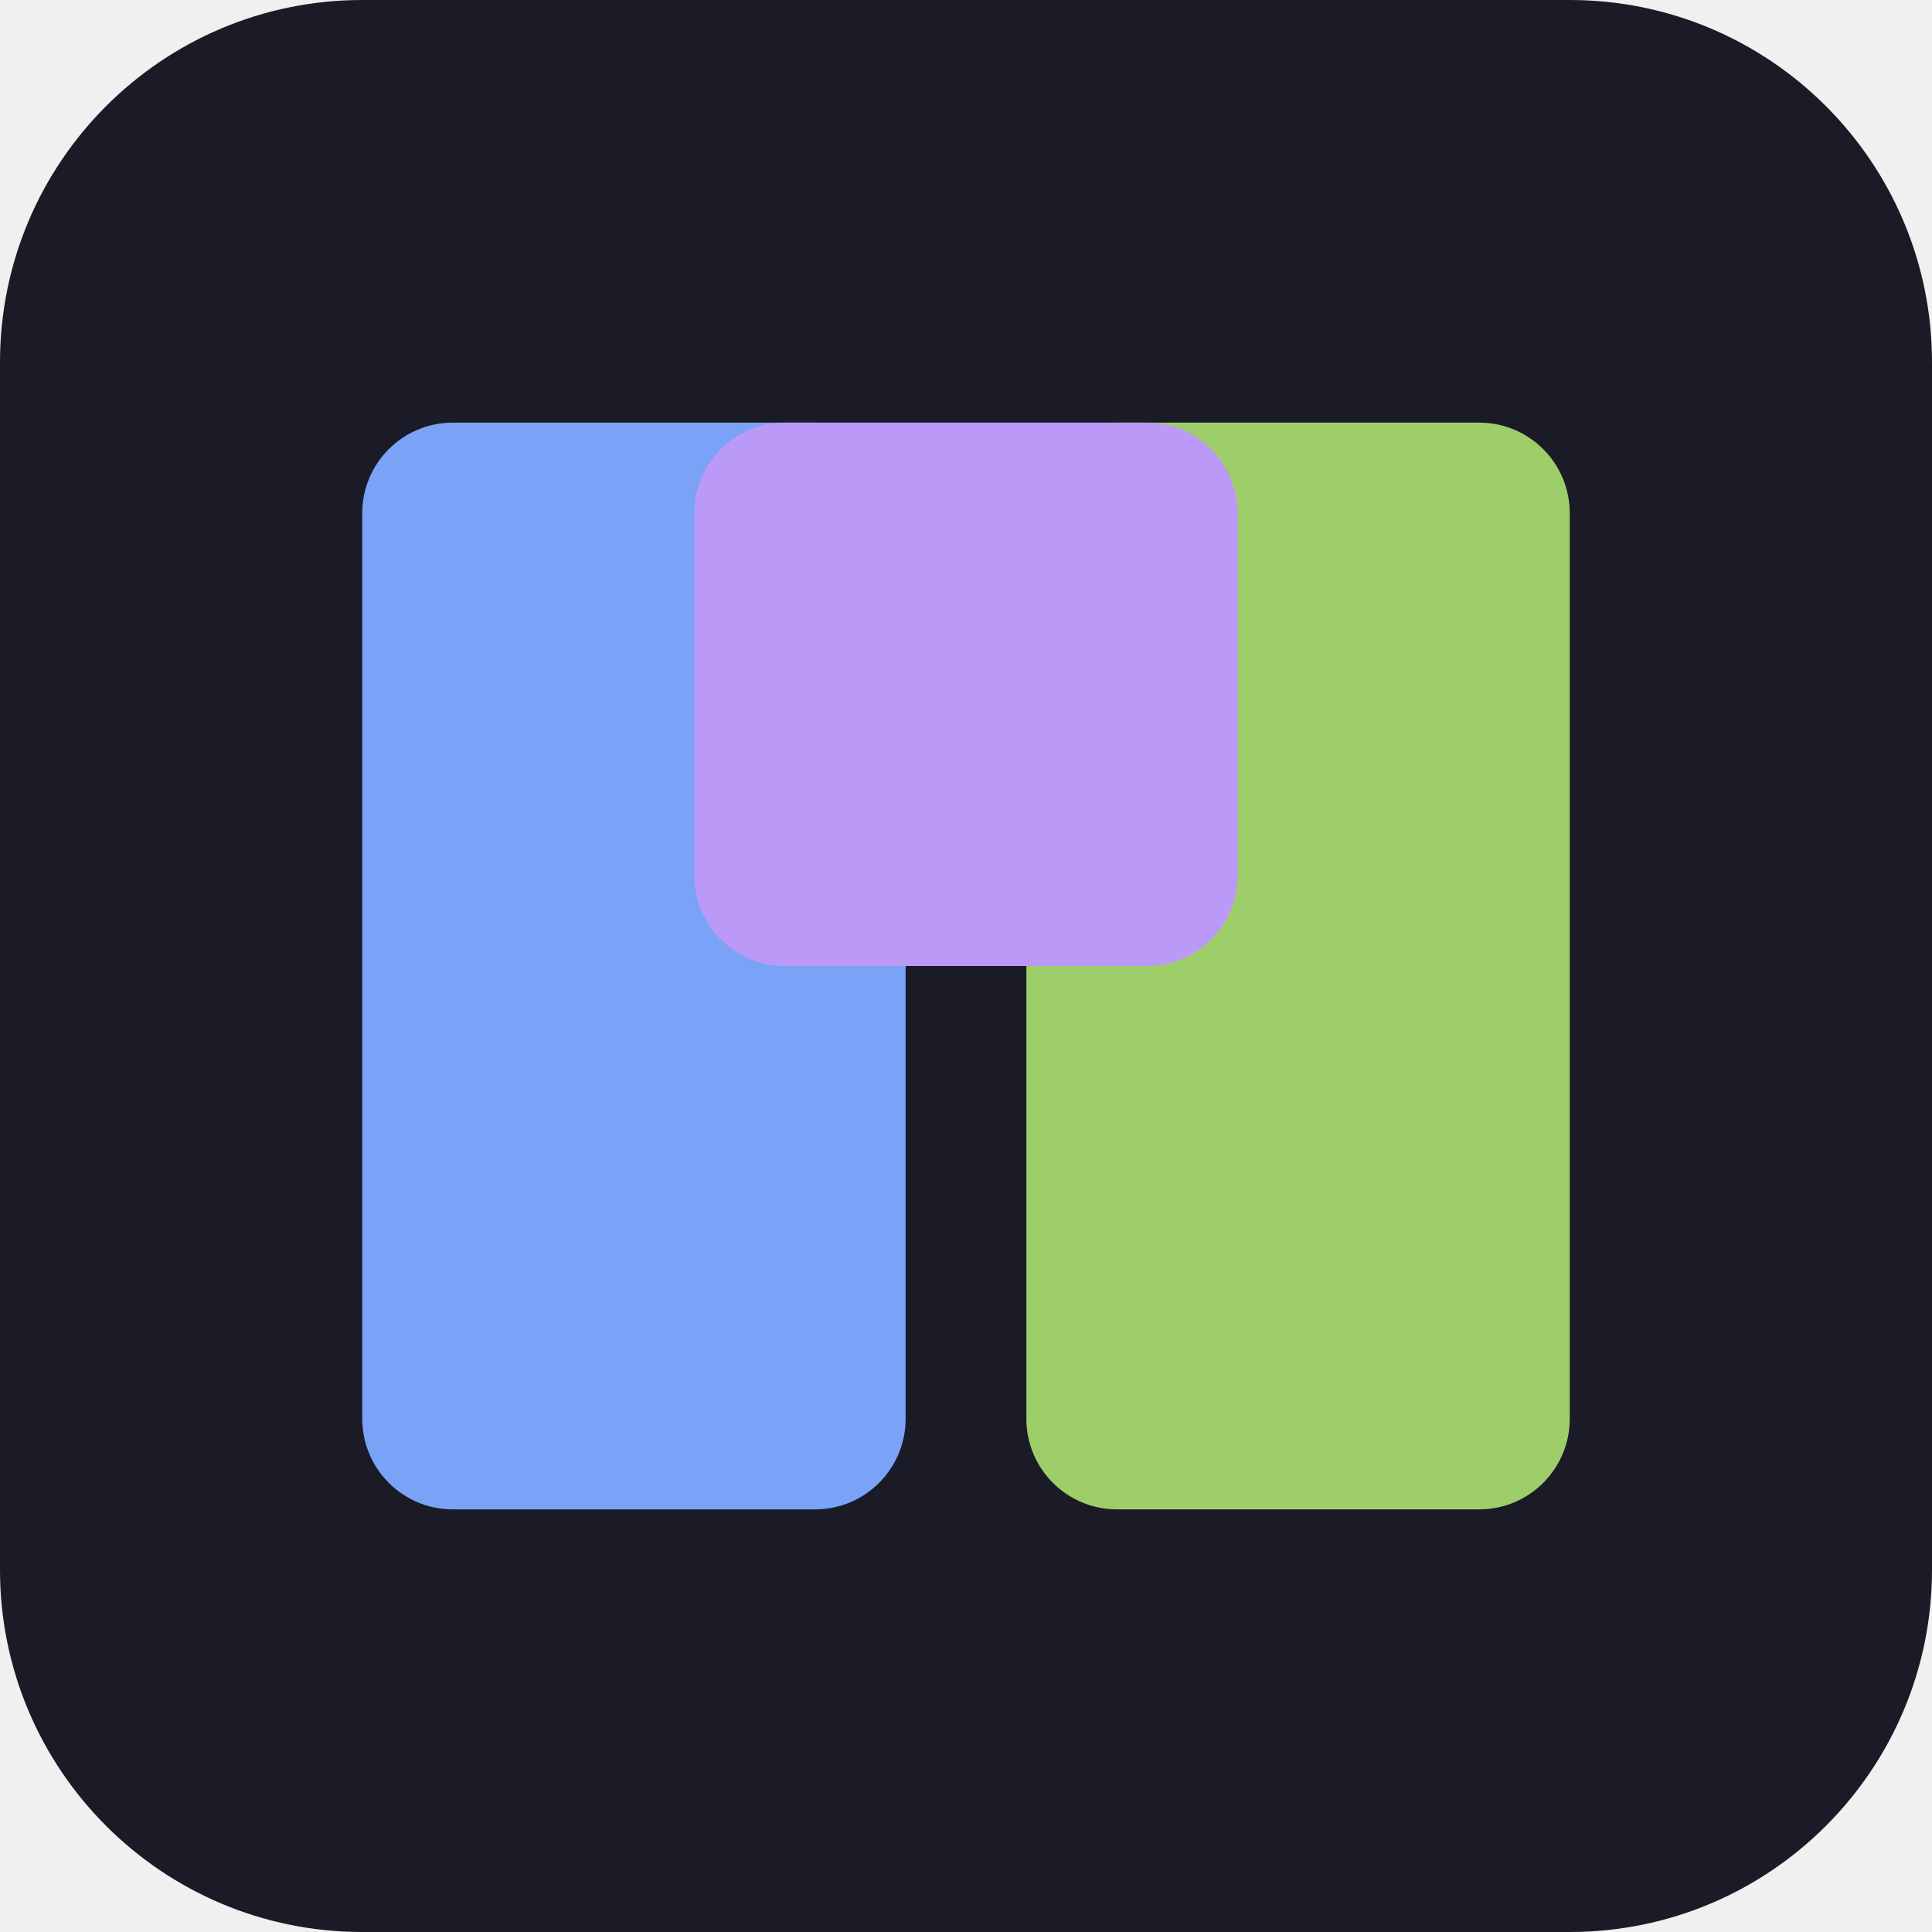
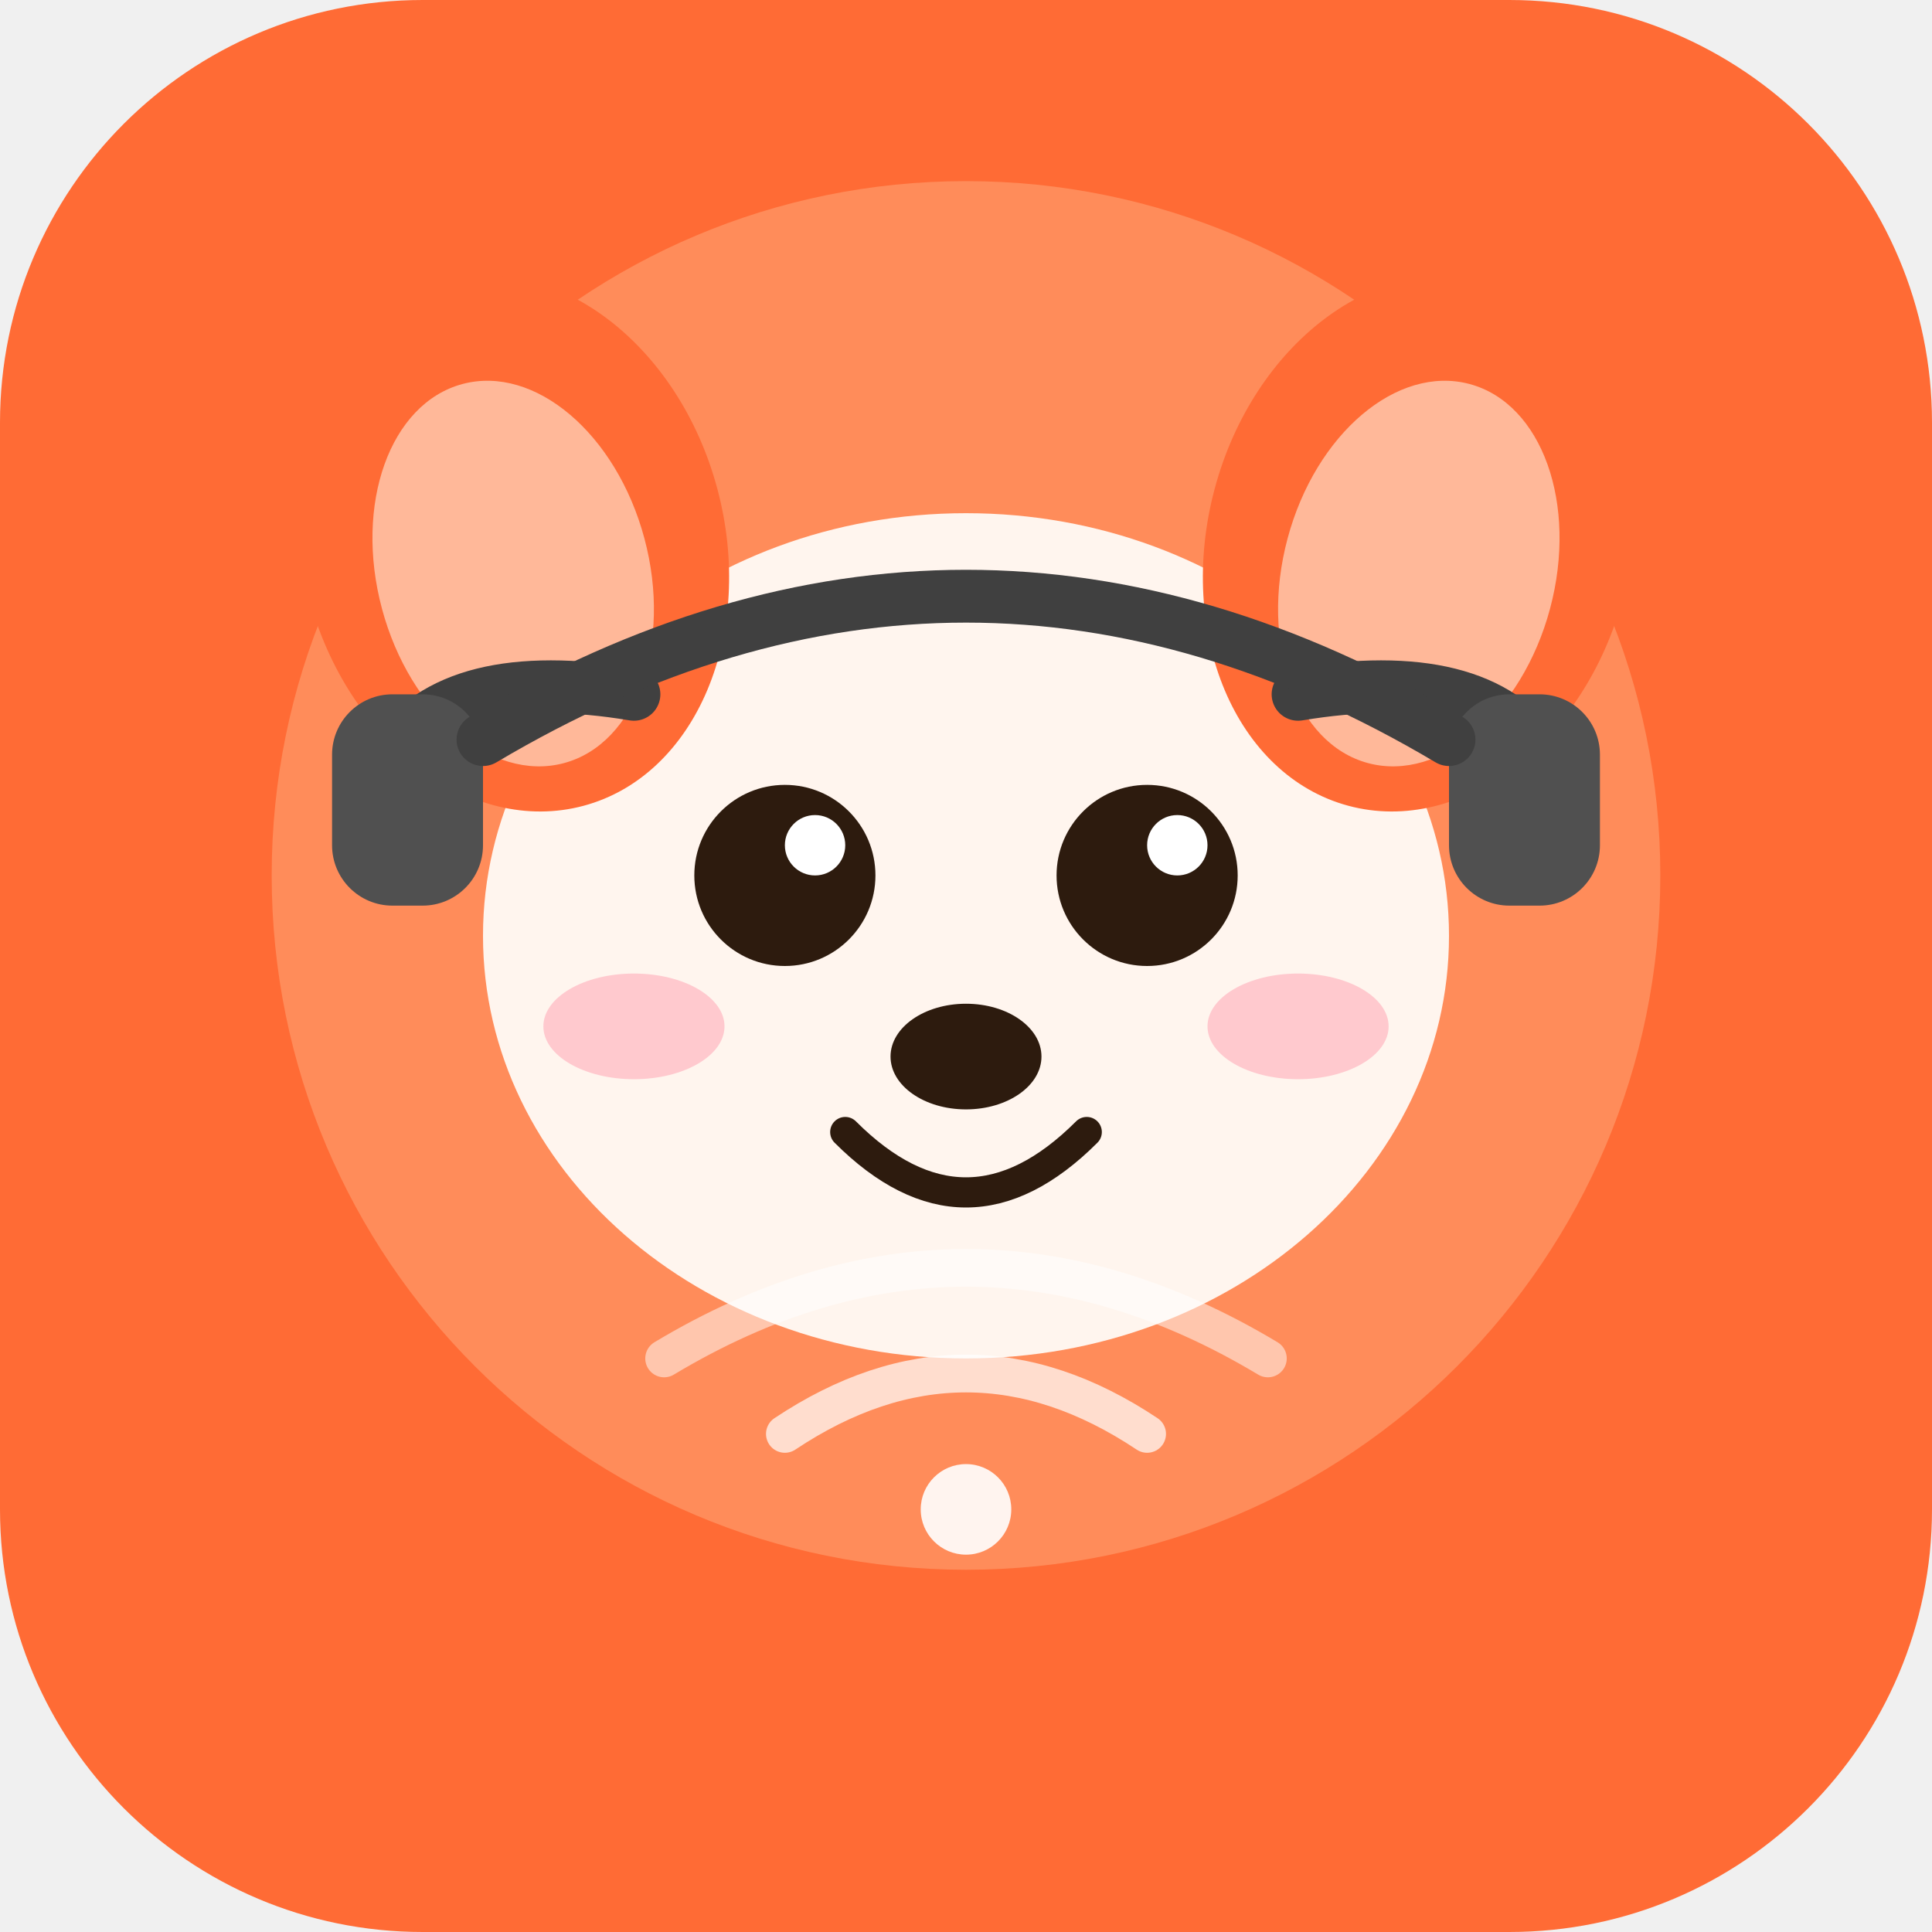
<svg xmlns="http://www.w3.org/2000/svg" width="128" height="128" viewBox="0 0 128 128">
-   <rect width="128" height="128" rx="24" fill="#1a1b26" />
-   <rect x="24" y="28" width="36" height="72" rx="6" fill="#7aa2f7" />
-   <rect x="68" y="28" width="36" height="72" rx="6" fill="#9ece6a" />
-   <rect x="46" y="28" width="36" height="36" rx="6" fill="#bb9af7" />
+   <rect width="128" height="128" rx="28" fill="#FF6B35" />
+   <circle cx="64" cy="58" r="46" fill="#FF8C5A" />
+   <ellipse cx="64" cy="62" rx="32" ry="28" fill="#FFF5EE" />
+   <ellipse cx="34" cy="36" rx="14" ry="18" fill="#FF6B35" transform="rotate(-15 34 36)" />
+   <ellipse cx="34" cy="38" rx="9" ry="13" fill="#FFB899" transform="rotate(-15 34 38)" />
+   <ellipse cx="94" cy="36" rx="14" ry="18" fill="#FF6B35" transform="rotate(15 94 36)" />
+   <ellipse cx="94" cy="38" rx="9" ry="13" fill="#FFB899" transform="rotate(15 94 38)" />
+   <circle cx="52" cy="58" r="6" fill="#2D1B0E" />
+   <circle cx="54" cy="56" r="2" fill="#FFFFFF" />
+   <circle cx="76" cy="58" r="6" fill="#2D1B0E" />
+   <circle cx="78" cy="56" r="2" fill="#FFFFFF" />
+   <ellipse cx="64" cy="70" rx="5" ry="3.5" fill="#2D1B0E" />
+   <path d="M56 75 Q64 83 72 75" stroke="#2D1B0E" stroke-width="2" fill="none" stroke-linecap="round" />
+   <ellipse cx="42" cy="68" rx="6" ry="3.5" fill="#FFB6C1" opacity="0.7" />
+   <ellipse cx="86" cy="68" rx="6" ry="3.5" fill="#FFB6C1" opacity="0.7" />
+   <path d="M26 50 Q30 44 42 46" stroke="#404040" stroke-width="3.5" fill="none" stroke-linecap="round" />
+   <rect x="22" y="46" width="10" height="14" rx="4" fill="#505050" />
+   <path d="M102 50 Q98 44 86 46" stroke="#404040" stroke-width="3.5" fill="none" stroke-linecap="round" />
+   <rect x="96" y="46" width="10" height="14" rx="4" fill="#505050" />
+   <path d="M32 49 Q64 30 96 49" stroke="#404040" stroke-width="3.5" fill="none" stroke-linecap="round" />
+   <circle cx="64" cy="100" r="3" fill="#FFFFFF" opacity="0.9" />
+   <path d="M52 95 Q64 87 76 95" stroke="#FFFFFF" stroke-width="2.5" fill="none" stroke-linecap="round" opacity="0.7" />
+   <path d="M44 90 Q64 78 84 90" stroke="#FFFFFF" stroke-width="2.5" fill="none" stroke-linecap="round" opacity="0.5" />
</svg>
